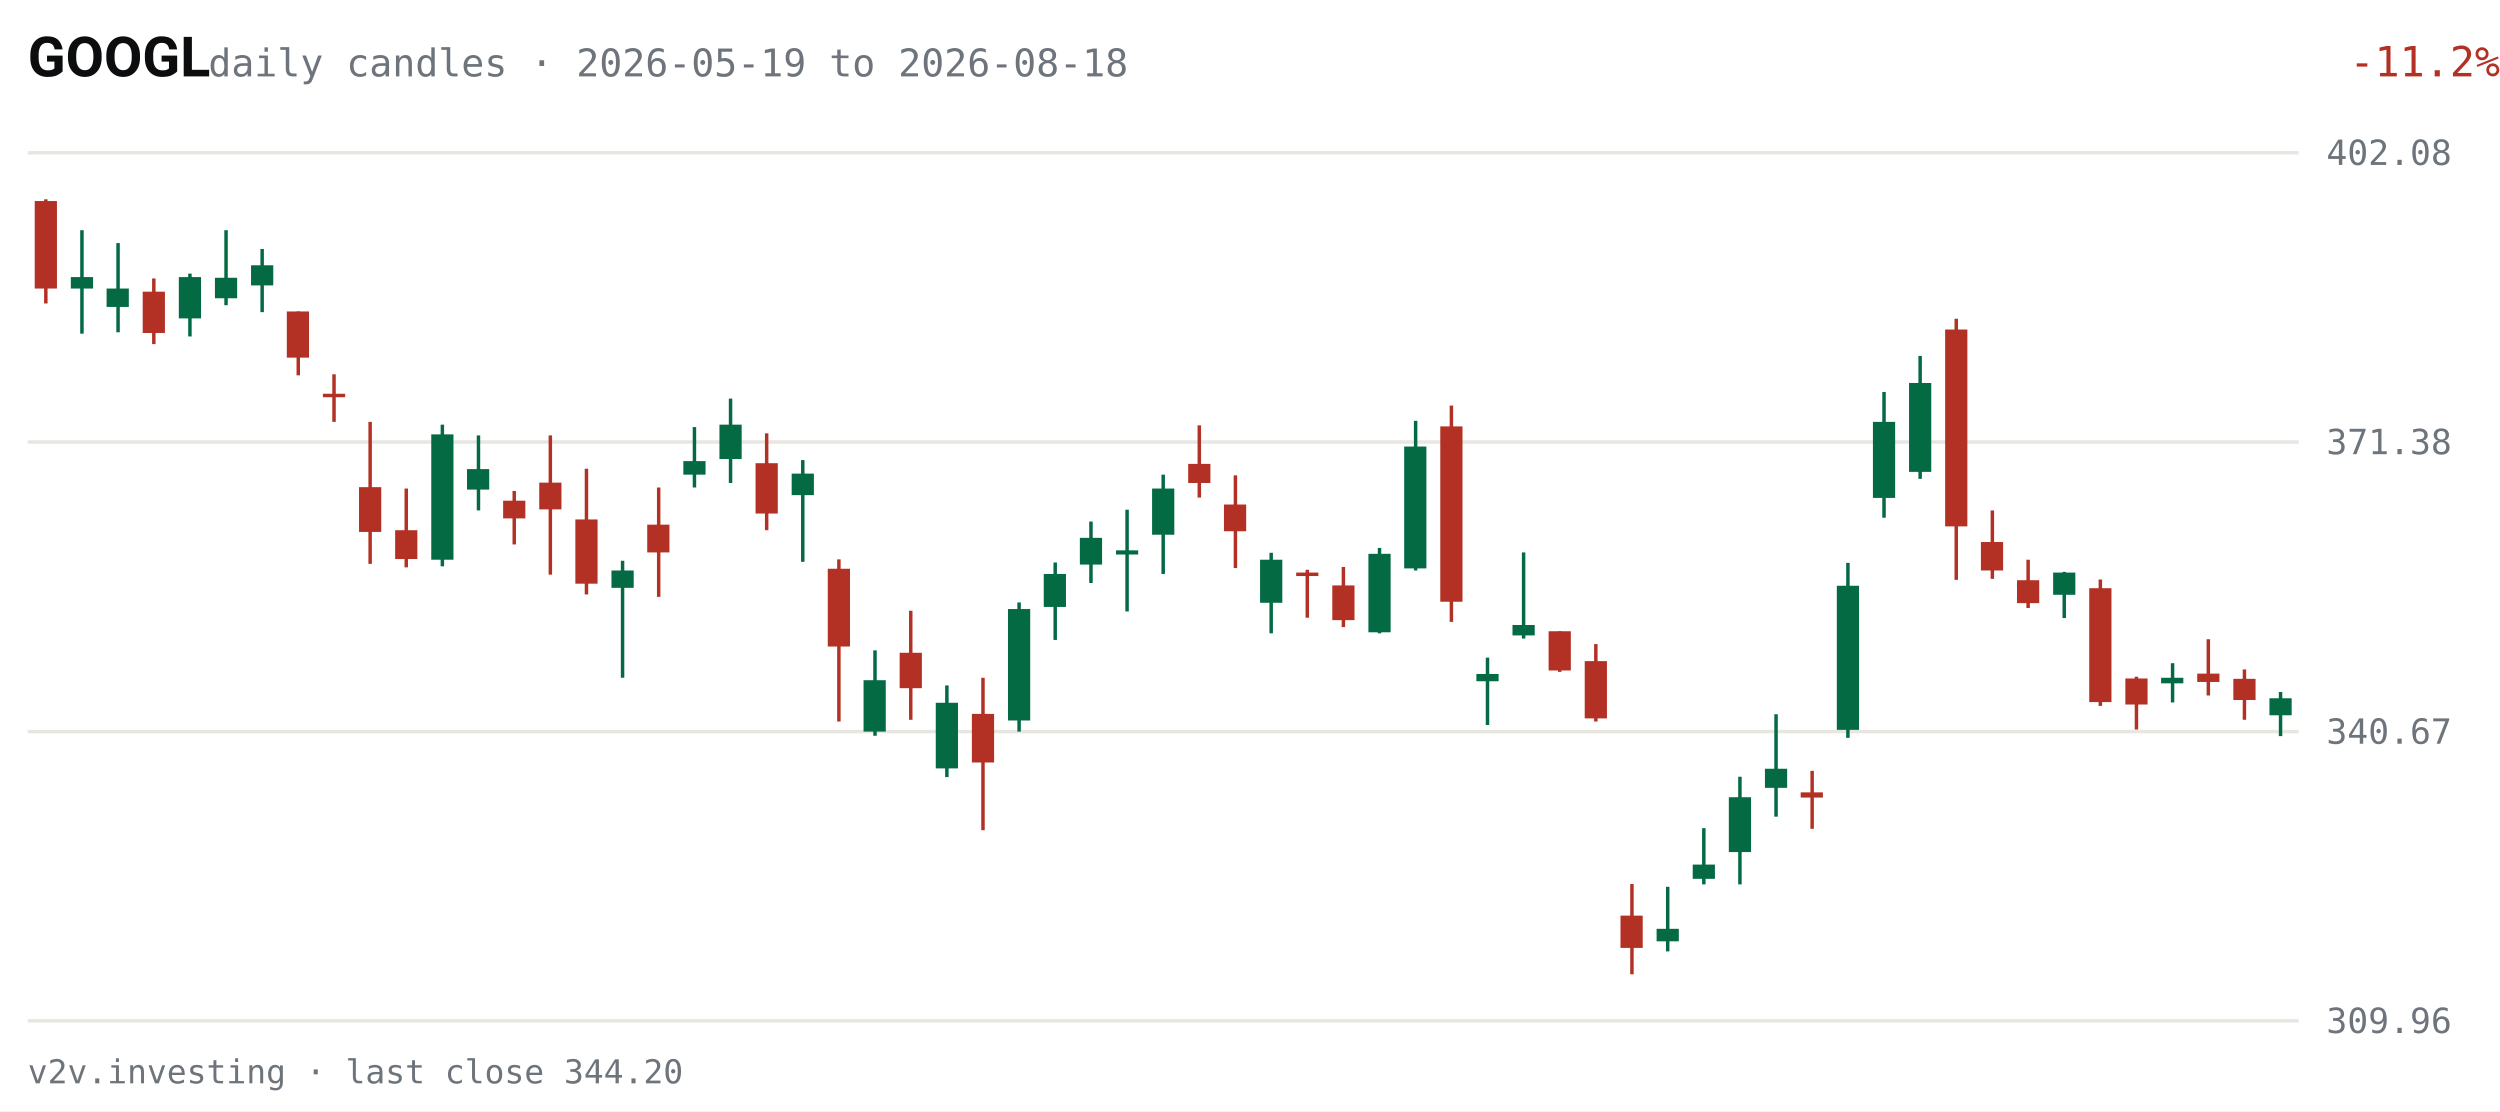
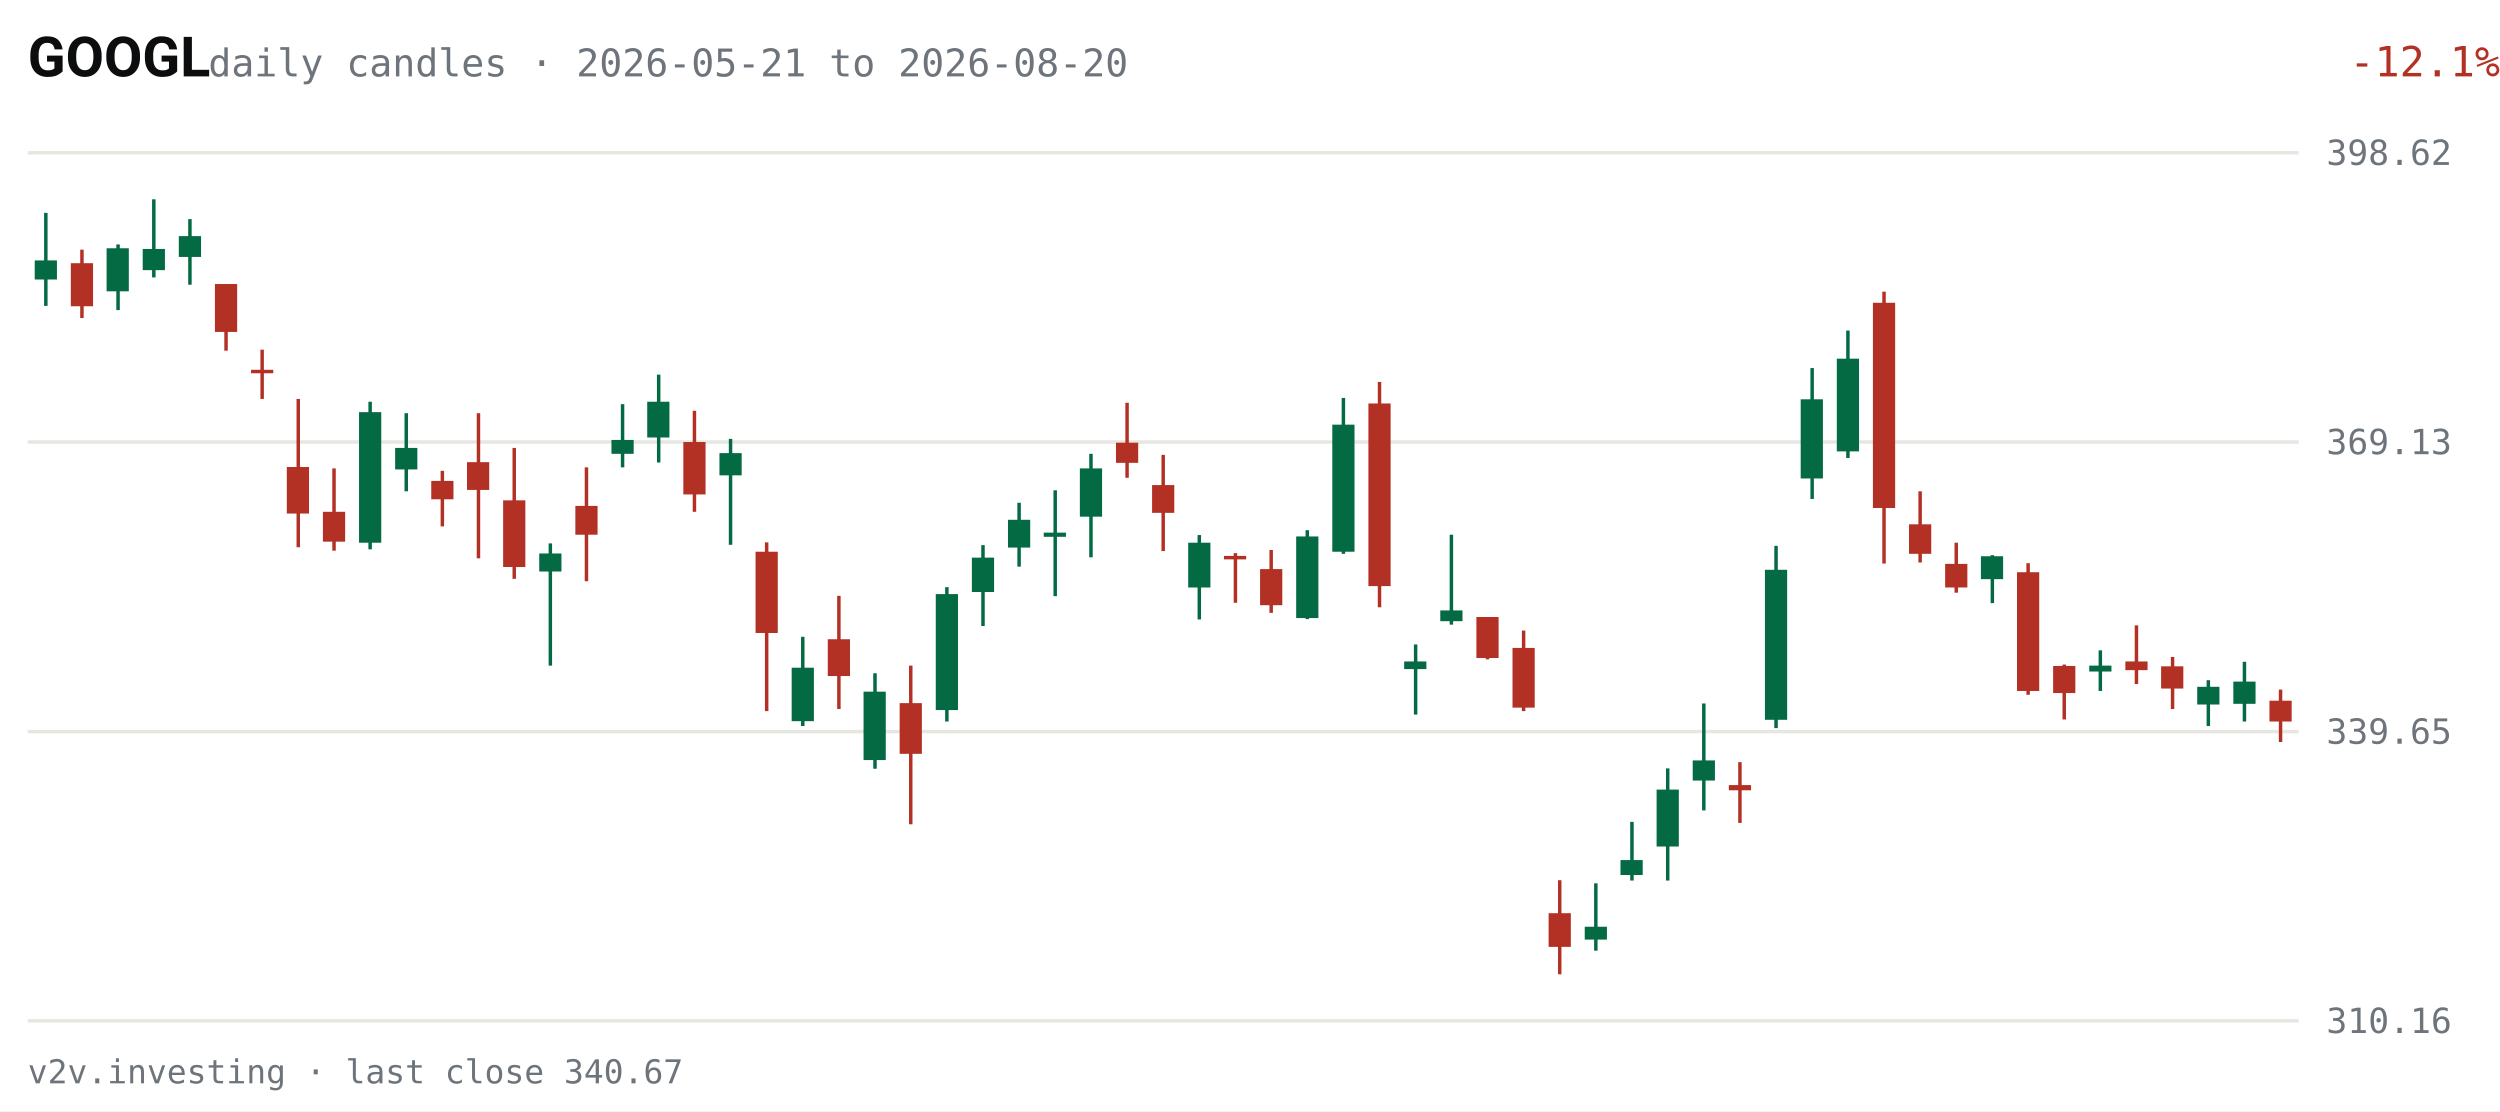
<svg xmlns="http://www.w3.org/2000/svg" viewBox="0 0 720 320" width="720" height="320" role="img" aria-label="GOOGL daily candles, last 63 sessions">
  <rect width="720" height="320" fill="#FFFFFF" />
  <text x="8" y="22" fill="#0C0D0E" font-size="16" font-weight="600" font-family="system-ui,-apple-system,Segoe UI,Roboto,sans-serif">GOOGL</text>
-   <text x="60" y="22" fill="#6E747B" font-size="11" font-family="ui-monospace,SFMono-Regular,Menlo,Consolas,monospace">daily candles · 2026-05-19 to 2026-08-18</text>
-   <text x="670" y="22" fill="#B33124" font-size="12" text-anchor="end" font-family="ui-monospace,SFMono-Regular,Menlo,Consolas,monospace" transform="translate(50,0)">-11.2%</text>
+   <text x="60" y="22" fill="#6E747B" font-size="11" font-family="ui-monospace,SFMono-Regular,Menlo,Consolas,monospace">daily candles · 2026-05-21 to 2026-08-20</text>
+   <text x="670" y="22" fill="#B33124" font-size="12" text-anchor="end" font-family="ui-monospace,SFMono-Regular,Menlo,Consolas,monospace" transform="translate(50,0)">-12.1%</text>
  <g font-family="ui-monospace,SFMono-Regular,Menlo,Consolas,monospace">
    <line x1="8" y1="294.0" x2="662" y2="294.0" stroke="#E7E6E1" stroke-width="1" />
-     <text x="670" y="297.5" fill="#6E747B" font-size="10">309.96</text>
+     <text x="670" y="297.5" fill="#6E747B" font-size="10">310.16</text>
    <line x1="8" y1="210.7" x2="662" y2="210.7" stroke="#E7E6E1" stroke-width="1" />
-     <text x="670" y="214.2" fill="#6E747B" font-size="10">340.67</text>
+     <text x="670" y="214.2" fill="#6E747B" font-size="10">339.65</text>
    <line x1="8" y1="127.3" x2="662" y2="127.3" stroke="#E7E6E1" stroke-width="1" />
-     <text x="670" y="130.8" fill="#6E747B" font-size="10">371.38</text>
+     <text x="670" y="130.8" fill="#6E747B" font-size="10">369.13</text>
    <line x1="8" y1="44.0" x2="662" y2="44.0" stroke="#E7E6E1" stroke-width="1" />
-     <text x="670" y="47.5" fill="#6E747B" font-size="10">402.08</text>
-     <line x1="13.2" y1="57.4" x2="13.2" y2="87.4" stroke="#B33124" stroke-width="1" />
-     <rect x="10.0" y="57.9" width="6.4" height="25.2" fill="#B33124" />
-     <line x1="23.6" y1="66.3" x2="23.6" y2="96.1" stroke="#046A44" stroke-width="1" />
-     <rect x="20.4" y="79.8" width="6.4" height="3.3" fill="#046A44" />
-     <line x1="34.0" y1="70.0" x2="34.0" y2="95.7" stroke="#046A44" stroke-width="1" />
-     <rect x="30.7" y="83.1" width="6.4" height="5.3" fill="#046A44" />
-     <line x1="44.3" y1="80.2" x2="44.3" y2="99.1" stroke="#B33124" stroke-width="1" />
-     <rect x="41.1" y="84.0" width="6.4" height="11.9" fill="#B33124" />
-     <line x1="54.7" y1="78.8" x2="54.7" y2="96.9" stroke="#046A44" stroke-width="1" />
-     <rect x="51.5" y="79.8" width="6.4" height="11.9" fill="#046A44" />
-     <line x1="65.1" y1="66.3" x2="65.1" y2="87.9" stroke="#046A44" stroke-width="1" />
-     <rect x="61.9" y="80.0" width="6.4" height="5.9" fill="#046A44" />
-     <line x1="75.5" y1="71.7" x2="75.5" y2="89.9" stroke="#046A44" stroke-width="1" />
-     <rect x="72.3" y="76.4" width="6.4" height="5.8" fill="#046A44" />
-     <line x1="85.9" y1="89.7" x2="85.9" y2="108.1" stroke="#B33124" stroke-width="1" />
-     <rect x="82.6" y="89.7" width="6.4" height="13.3" fill="#B33124" />
-     <line x1="96.2" y1="107.8" x2="96.2" y2="121.5" stroke="#B33124" stroke-width="1" />
-     <rect x="93.0" y="113.4" width="6.4" height="1.0" fill="#B33124" />
-     <line x1="106.6" y1="121.5" x2="106.6" y2="162.4" stroke="#B33124" stroke-width="1" />
-     <rect x="103.4" y="140.3" width="6.4" height="12.9" fill="#B33124" />
-     <line x1="117.0" y1="140.7" x2="117.0" y2="163.4" stroke="#B33124" stroke-width="1" />
-     <rect x="113.8" y="152.7" width="6.4" height="8.3" fill="#B33124" />
-     <line x1="127.4" y1="122.3" x2="127.4" y2="163.1" stroke="#046A44" stroke-width="1" />
-     <rect x="124.2" y="125.1" width="6.4" height="36.1" fill="#046A44" />
-     <line x1="137.8" y1="125.4" x2="137.8" y2="147.0" stroke="#046A44" stroke-width="1" />
-     <rect x="134.5" y="135.1" width="6.4" height="5.9" fill="#046A44" />
-     <line x1="148.1" y1="141.4" x2="148.1" y2="156.8" stroke="#B33124" stroke-width="1" />
-     <rect x="144.9" y="144.2" width="6.4" height="5.1" fill="#B33124" />
-     <line x1="158.5" y1="125.4" x2="158.5" y2="165.5" stroke="#B33124" stroke-width="1" />
-     <rect x="155.3" y="139.0" width="6.4" height="7.7" fill="#B33124" />
-     <line x1="168.9" y1="135.0" x2="168.9" y2="171.2" stroke="#B33124" stroke-width="1" />
-     <rect x="165.7" y="149.6" width="6.4" height="18.5" fill="#B33124" />
-     <line x1="179.3" y1="161.5" x2="179.3" y2="195.2" stroke="#046A44" stroke-width="1" />
-     <rect x="176.1" y="164.3" width="6.4" height="5.0" fill="#046A44" />
-     <line x1="189.7" y1="140.4" x2="189.7" y2="171.9" stroke="#B33124" stroke-width="1" />
-     <rect x="186.4" y="151.1" width="6.4" height="8.0" fill="#B33124" />
-     <line x1="200.0" y1="123.0" x2="200.0" y2="140.4" stroke="#046A44" stroke-width="1" />
-     <rect x="196.8" y="132.8" width="6.4" height="3.9" fill="#046A44" />
-     <line x1="210.4" y1="114.8" x2="210.4" y2="139.1" stroke="#046A44" stroke-width="1" />
-     <rect x="207.2" y="122.3" width="6.4" height="9.9" fill="#046A44" />
-     <line x1="220.8" y1="124.8" x2="220.8" y2="152.7" stroke="#B33124" stroke-width="1" />
-     <rect x="217.6" y="133.4" width="6.4" height="14.5" fill="#B33124" />
-     <line x1="231.2" y1="132.5" x2="231.2" y2="161.8" stroke="#046A44" stroke-width="1" />
-     <rect x="228.0" y="136.4" width="6.4" height="6.2" fill="#046A44" />
-     <line x1="241.6" y1="161.1" x2="241.6" y2="207.8" stroke="#B33124" stroke-width="1" />
-     <rect x="238.4" y="163.8" width="6.4" height="22.4" fill="#B33124" />
-     <line x1="252.0" y1="187.3" x2="252.0" y2="211.9" stroke="#046A44" stroke-width="1" />
-     <rect x="248.7" y="195.9" width="6.4" height="14.8" fill="#046A44" />
-     <line x1="262.3" y1="175.9" x2="262.3" y2="207.3" stroke="#B33124" stroke-width="1" />
-     <rect x="259.1" y="188.0" width="6.4" height="10.2" fill="#B33124" />
-     <line x1="272.7" y1="197.4" x2="272.7" y2="223.8" stroke="#046A44" stroke-width="1" />
-     <rect x="269.5" y="202.4" width="6.4" height="18.9" fill="#046A44" />
-     <line x1="283.1" y1="195.2" x2="283.1" y2="239.1" stroke="#B33124" stroke-width="1" />
-     <rect x="279.9" y="205.6" width="6.4" height="14.0" fill="#B33124" />
-     <line x1="293.5" y1="173.5" x2="293.5" y2="210.7" stroke="#046A44" stroke-width="1" />
-     <rect x="290.3" y="175.4" width="6.4" height="32.1" fill="#046A44" />
-     <line x1="303.9" y1="162.0" x2="303.9" y2="184.3" stroke="#046A44" stroke-width="1" />
-     <rect x="300.6" y="165.3" width="6.4" height="9.5" fill="#046A44" />
-     <line x1="314.2" y1="150.2" x2="314.2" y2="167.9" stroke="#046A44" stroke-width="1" />
-     <rect x="311.0" y="154.9" width="6.4" height="7.7" fill="#046A44" />
-     <line x1="324.6" y1="146.8" x2="324.6" y2="176.1" stroke="#046A44" stroke-width="1" />
-     <rect x="321.4" y="158.5" width="6.4" height="1.2" fill="#046A44" />
-     <line x1="335.0" y1="136.7" x2="335.0" y2="165.3" stroke="#046A44" stroke-width="1" />
-     <rect x="331.8" y="140.7" width="6.4" height="13.3" fill="#046A44" />
-     <line x1="345.4" y1="122.5" x2="345.4" y2="143.3" stroke="#B33124" stroke-width="1" />
-     <rect x="342.2" y="133.6" width="6.4" height="5.5" fill="#B33124" />
-     <line x1="355.8" y1="136.9" x2="355.8" y2="163.6" stroke="#B33124" stroke-width="1" />
-     <rect x="352.5" y="145.3" width="6.4" height="7.7" fill="#B33124" />
-     <line x1="366.1" y1="159.2" x2="366.1" y2="182.4" stroke="#046A44" stroke-width="1" />
-     <rect x="362.9" y="161.2" width="6.4" height="12.4" fill="#046A44" />
-     <line x1="376.5" y1="164.1" x2="376.5" y2="177.9" stroke="#B33124" stroke-width="1" />
-     <rect x="373.3" y="164.9" width="6.4" height="1.0" fill="#B33124" />
-     <line x1="386.9" y1="163.3" x2="386.9" y2="180.6" stroke="#B33124" stroke-width="1" />
-     <rect x="383.7" y="168.6" width="6.4" height="10.0" fill="#B33124" />
-     <line x1="397.3" y1="157.8" x2="397.3" y2="182.4" stroke="#046A44" stroke-width="1" />
-     <rect x="394.1" y="159.5" width="6.4" height="22.6" fill="#046A44" />
-     <line x1="407.7" y1="121.2" x2="407.7" y2="164.3" stroke="#046A44" stroke-width="1" />
-     <rect x="404.4" y="128.6" width="6.4" height="35.1" fill="#046A44" />
-     <line x1="418.0" y1="116.8" x2="418.0" y2="179.1" stroke="#B33124" stroke-width="1" />
-     <rect x="414.8" y="122.8" width="6.4" height="50.5" fill="#B33124" />
-     <line x1="428.4" y1="189.4" x2="428.4" y2="208.8" stroke="#046A44" stroke-width="1" />
-     <rect x="425.2" y="194.1" width="6.4" height="2.1" fill="#046A44" />
-     <line x1="438.8" y1="159.1" x2="438.8" y2="183.9" stroke="#046A44" stroke-width="1" />
-     <rect x="435.6" y="180.0" width="6.4" height="3.0" fill="#046A44" />
-     <line x1="449.2" y1="181.8" x2="449.2" y2="193.5" stroke="#B33124" stroke-width="1" />
-     <rect x="446.0" y="181.8" width="6.4" height="11.3" fill="#B33124" />
-     <line x1="459.6" y1="185.5" x2="459.6" y2="207.8" stroke="#B33124" stroke-width="1" />
-     <rect x="456.4" y="190.4" width="6.4" height="16.5" fill="#B33124" />
-     <line x1="470.0" y1="254.6" x2="470.0" y2="280.6" stroke="#B33124" stroke-width="1" />
-     <rect x="466.7" y="263.7" width="6.4" height="9.3" fill="#B33124" />
-     <line x1="480.3" y1="255.4" x2="480.3" y2="274.0" stroke="#046A44" stroke-width="1" />
-     <rect x="477.1" y="267.5" width="6.4" height="3.6" fill="#046A44" />
-     <line x1="490.7" y1="238.5" x2="490.7" y2="254.7" stroke="#046A44" stroke-width="1" />
-     <rect x="487.5" y="249.0" width="6.4" height="4.1" fill="#046A44" />
-     <line x1="501.1" y1="223.7" x2="501.1" y2="254.7" stroke="#046A44" stroke-width="1" />
-     <rect x="497.9" y="229.6" width="6.4" height="15.8" fill="#046A44" />
-     <line x1="511.5" y1="205.7" x2="511.5" y2="235.2" stroke="#046A44" stroke-width="1" />
-     <rect x="508.3" y="221.4" width="6.4" height="5.5" fill="#046A44" />
-     <line x1="521.9" y1="222.0" x2="521.9" y2="238.7" stroke="#B33124" stroke-width="1" />
-     <rect x="518.6" y="228.2" width="6.4" height="1.5" fill="#B33124" />
-     <line x1="532.2" y1="162.1" x2="532.2" y2="212.5" stroke="#046A44" stroke-width="1" />
-     <rect x="529.0" y="168.7" width="6.4" height="41.5" fill="#046A44" />
-     <line x1="542.6" y1="112.9" x2="542.6" y2="149.1" stroke="#046A44" stroke-width="1" />
-     <rect x="539.4" y="121.5" width="6.4" height="21.9" fill="#046A44" />
-     <line x1="553.0" y1="102.5" x2="553.0" y2="137.9" stroke="#046A44" stroke-width="1" />
-     <rect x="549.8" y="110.3" width="6.4" height="25.6" fill="#046A44" />
-     <line x1="563.4" y1="91.8" x2="563.4" y2="167.0" stroke="#B33124" stroke-width="1" />
-     <rect x="560.2" y="94.9" width="6.4" height="56.7" fill="#B33124" />
-     <line x1="573.8" y1="147.0" x2="573.8" y2="166.7" stroke="#B33124" stroke-width="1" />
-     <rect x="570.5" y="156.1" width="6.4" height="8.2" fill="#B33124" />
-     <line x1="584.1" y1="161.2" x2="584.1" y2="175.1" stroke="#B33124" stroke-width="1" />
-     <rect x="580.9" y="167.1" width="6.4" height="6.6" fill="#B33124" />
-     <line x1="594.5" y1="164.7" x2="594.5" y2="178.0" stroke="#046A44" stroke-width="1" />
-     <rect x="591.3" y="164.9" width="6.4" height="6.4" fill="#046A44" />
-     <line x1="604.9" y1="166.9" x2="604.9" y2="203.3" stroke="#B33124" stroke-width="1" />
-     <rect x="601.7" y="169.4" width="6.4" height="32.8" fill="#B33124" />
-     <line x1="615.3" y1="194.9" x2="615.3" y2="210.1" stroke="#B33124" stroke-width="1" />
-     <rect x="612.1" y="195.4" width="6.4" height="7.5" fill="#B33124" />
-     <line x1="625.7" y1="191.0" x2="625.7" y2="202.3" stroke="#046A44" stroke-width="1" />
-     <rect x="622.4" y="195.2" width="6.4" height="1.6" fill="#046A44" />
-     <line x1="636.0" y1="184.1" x2="636.0" y2="200.3" stroke="#B33124" stroke-width="1" />
-     <rect x="632.8" y="194.0" width="6.4" height="2.4" fill="#B33124" />
-     <line x1="646.4" y1="192.8" x2="646.4" y2="207.3" stroke="#B33124" stroke-width="1" />
-     <rect x="643.2" y="195.5" width="6.4" height="6.1" fill="#B33124" />
-     <line x1="656.8" y1="199.3" x2="656.8" y2="212.0" stroke="#046A44" stroke-width="1" />
-     <rect x="653.6" y="201.1" width="6.4" height="4.9" fill="#046A44" />
+     <text x="670" y="47.5" fill="#6E747B" font-size="10">398.62</text>
+     <line x1="13.2" y1="61.3" x2="13.2" y2="88.1" stroke="#046A44" stroke-width="1" />
+     <rect x="10.0" y="75.0" width="6.4" height="5.5" fill="#046A44" />
+     <line x1="23.6" y1="71.9" x2="23.6" y2="91.6" stroke="#B33124" stroke-width="1" />
+     <rect x="20.4" y="75.8" width="6.4" height="12.4" fill="#B33124" />
+     <line x1="34.0" y1="70.4" x2="34.0" y2="89.3" stroke="#046A44" stroke-width="1" />
+     <rect x="30.7" y="71.5" width="6.4" height="12.4" fill="#046A44" />
+     <line x1="44.3" y1="57.4" x2="44.3" y2="79.9" stroke="#046A44" stroke-width="1" />
+     <rect x="41.1" y="71.7" width="6.4" height="6.1" fill="#046A44" />
+     <line x1="54.7" y1="63.1" x2="54.7" y2="82.0" stroke="#046A44" stroke-width="1" />
+     <rect x="51.5" y="68.0" width="6.4" height="6.0" fill="#046A44" />
+     <line x1="65.1" y1="81.8" x2="65.1" y2="101.0" stroke="#B33124" stroke-width="1" />
+     <rect x="61.9" y="81.8" width="6.4" height="13.8" fill="#B33124" />
+     <line x1="75.5" y1="100.7" x2="75.5" y2="114.9" stroke="#B33124" stroke-width="1" />
+     <rect x="72.3" y="106.5" width="6.4" height="1.0" fill="#B33124" />
+     <line x1="85.9" y1="114.9" x2="85.9" y2="157.6" stroke="#B33124" stroke-width="1" />
+     <rect x="82.6" y="134.5" width="6.4" height="13.4" fill="#B33124" />
+     <line x1="96.2" y1="134.9" x2="96.2" y2="158.6" stroke="#B33124" stroke-width="1" />
+     <rect x="93.0" y="147.4" width="6.4" height="8.6" fill="#B33124" />
+     <line x1="106.6" y1="115.7" x2="106.6" y2="158.2" stroke="#046A44" stroke-width="1" />
+     <rect x="103.4" y="118.7" width="6.4" height="37.6" fill="#046A44" />
+     <line x1="117.0" y1="119.0" x2="117.0" y2="141.5" stroke="#046A44" stroke-width="1" />
+     <rect x="113.8" y="129.0" width="6.4" height="6.2" fill="#046A44" />
+     <line x1="127.4" y1="135.6" x2="127.4" y2="151.6" stroke="#B33124" stroke-width="1" />
+     <rect x="124.2" y="138.5" width="6.4" height="5.3" fill="#B33124" />
+     <line x1="137.8" y1="119.0" x2="137.8" y2="160.8" stroke="#B33124" stroke-width="1" />
+     <rect x="134.5" y="133.1" width="6.4" height="8.0" fill="#B33124" />
+     <line x1="148.1" y1="129.0" x2="148.1" y2="166.7" stroke="#B33124" stroke-width="1" />
+     <rect x="144.9" y="144.1" width="6.4" height="19.2" fill="#B33124" />
+     <line x1="158.5" y1="156.5" x2="158.5" y2="191.7" stroke="#046A44" stroke-width="1" />
+     <rect x="155.3" y="159.4" width="6.4" height="5.2" fill="#046A44" />
+     <line x1="168.9" y1="134.6" x2="168.9" y2="167.4" stroke="#B33124" stroke-width="1" />
+     <rect x="165.7" y="145.7" width="6.4" height="8.3" fill="#B33124" />
+     <line x1="179.3" y1="116.4" x2="179.3" y2="134.6" stroke="#046A44" stroke-width="1" />
+     <rect x="176.1" y="126.7" width="6.4" height="4.0" fill="#046A44" />
+     <line x1="189.7" y1="107.9" x2="189.7" y2="133.2" stroke="#046A44" stroke-width="1" />
+     <rect x="186.4" y="115.7" width="6.4" height="10.3" fill="#046A44" />
+     <line x1="200.0" y1="118.3" x2="200.0" y2="147.4" stroke="#B33124" stroke-width="1" />
+     <rect x="196.8" y="127.3" width="6.4" height="15.1" fill="#B33124" />
+     <line x1="210.4" y1="126.4" x2="210.4" y2="156.9" stroke="#046A44" stroke-width="1" />
+     <rect x="207.2" y="130.5" width="6.4" height="6.4" fill="#046A44" />
+     <line x1="220.8" y1="156.2" x2="220.8" y2="204.8" stroke="#B33124" stroke-width="1" />
+     <rect x="217.6" y="158.9" width="6.4" height="23.4" fill="#B33124" />
+     <line x1="231.2" y1="183.4" x2="231.2" y2="209.1" stroke="#046A44" stroke-width="1" />
+     <rect x="228.0" y="192.3" width="6.4" height="15.4" fill="#046A44" />
+     <line x1="241.6" y1="171.6" x2="241.6" y2="204.2" stroke="#B33124" stroke-width="1" />
+     <rect x="238.4" y="184.1" width="6.4" height="10.6" fill="#B33124" />
+     <line x1="252.0" y1="193.9" x2="252.0" y2="221.4" stroke="#046A44" stroke-width="1" />
+     <rect x="248.7" y="199.2" width="6.4" height="19.7" fill="#046A44" />
+     <line x1="262.3" y1="191.7" x2="262.3" y2="237.4" stroke="#B33124" stroke-width="1" />
+     <rect x="259.1" y="202.5" width="6.4" height="14.6" fill="#B33124" />
+     <line x1="272.7" y1="169.1" x2="272.7" y2="207.8" stroke="#046A44" stroke-width="1" />
+     <rect x="269.5" y="171.1" width="6.4" height="33.4" fill="#046A44" />
+     <line x1="283.1" y1="157.0" x2="283.1" y2="180.3" stroke="#046A44" stroke-width="1" />
+     <rect x="279.9" y="160.6" width="6.4" height="9.9" fill="#046A44" />
+     <line x1="293.5" y1="144.8" x2="293.5" y2="163.2" stroke="#046A44" stroke-width="1" />
+     <rect x="290.3" y="149.7" width="6.4" height="8.0" fill="#046A44" />
+     <line x1="303.9" y1="141.2" x2="303.9" y2="171.7" stroke="#046A44" stroke-width="1" />
+     <rect x="300.6" y="153.4" width="6.4" height="1.2" fill="#046A44" />
+     <line x1="314.2" y1="130.7" x2="314.2" y2="160.5" stroke="#046A44" stroke-width="1" />
+     <rect x="311.0" y="134.9" width="6.4" height="13.9" fill="#046A44" />
+     <line x1="324.6" y1="116.0" x2="324.6" y2="137.6" stroke="#B33124" stroke-width="1" />
+     <rect x="321.4" y="127.5" width="6.4" height="5.8" fill="#B33124" />
+     <line x1="335.0" y1="131.0" x2="335.0" y2="158.7" stroke="#B33124" stroke-width="1" />
+     <rect x="331.8" y="139.7" width="6.4" height="8.0" fill="#B33124" />
+     <line x1="345.4" y1="154.1" x2="345.4" y2="178.4" stroke="#046A44" stroke-width="1" />
+     <rect x="342.2" y="156.3" width="6.4" height="12.9" fill="#046A44" />
+     <line x1="355.8" y1="159.3" x2="355.8" y2="173.6" stroke="#B33124" stroke-width="1" />
+     <rect x="352.5" y="160.1" width="6.4" height="1.0" fill="#B33124" />
+     <line x1="366.1" y1="158.4" x2="366.1" y2="176.5" stroke="#B33124" stroke-width="1" />
+     <rect x="362.9" y="163.9" width="6.4" height="10.4" fill="#B33124" />
+     <line x1="376.5" y1="152.7" x2="376.5" y2="178.3" stroke="#046A44" stroke-width="1" />
+     <rect x="373.3" y="154.5" width="6.4" height="23.5" fill="#046A44" />
+     <line x1="386.9" y1="114.6" x2="386.9" y2="159.5" stroke="#046A44" stroke-width="1" />
+     <rect x="383.7" y="122.3" width="6.4" height="36.6" fill="#046A44" />
+     <line x1="397.3" y1="110.0" x2="397.3" y2="174.9" stroke="#B33124" stroke-width="1" />
+     <rect x="394.1" y="116.2" width="6.4" height="52.6" fill="#B33124" />
+     <line x1="407.7" y1="185.6" x2="407.7" y2="205.8" stroke="#046A44" stroke-width="1" />
+     <rect x="404.4" y="190.5" width="6.4" height="2.2" fill="#046A44" />
+     <line x1="418.0" y1="154.0" x2="418.0" y2="179.9" stroke="#046A44" stroke-width="1" />
+     <rect x="414.8" y="175.8" width="6.4" height="3.1" fill="#046A44" />
+     <line x1="428.4" y1="177.7" x2="428.4" y2="189.9" stroke="#B33124" stroke-width="1" />
+     <rect x="425.2" y="177.7" width="6.4" height="11.8" fill="#B33124" />
+     <line x1="438.8" y1="181.6" x2="438.8" y2="204.8" stroke="#B33124" stroke-width="1" />
+     <rect x="435.6" y="186.6" width="6.4" height="17.2" fill="#B33124" />
+     <line x1="449.2" y1="253.5" x2="449.2" y2="280.6" stroke="#B33124" stroke-width="1" />
+     <rect x="446.0" y="263.0" width="6.4" height="9.7" fill="#B33124" />
+     <line x1="459.6" y1="254.4" x2="459.6" y2="273.8" stroke="#046A44" stroke-width="1" />
+     <rect x="456.4" y="266.9" width="6.4" height="3.7" fill="#046A44" />
+     <line x1="470.0" y1="236.7" x2="470.0" y2="253.6" stroke="#046A44" stroke-width="1" />
+     <rect x="466.7" y="247.7" width="6.4" height="4.3" fill="#046A44" />
+     <line x1="480.3" y1="221.3" x2="480.3" y2="253.6" stroke="#046A44" stroke-width="1" />
+     <rect x="477.1" y="227.4" width="6.4" height="16.4" fill="#046A44" />
+     <line x1="490.7" y1="202.6" x2="490.7" y2="233.4" stroke="#046A44" stroke-width="1" />
+     <rect x="487.5" y="219.0" width="6.4" height="5.8" fill="#046A44" />
+     <line x1="501.1" y1="219.5" x2="501.1" y2="237.0" stroke="#B33124" stroke-width="1" />
+     <rect x="497.9" y="226.1" width="6.4" height="1.5" fill="#B33124" />
+     <line x1="511.5" y1="157.2" x2="511.5" y2="209.7" stroke="#046A44" stroke-width="1" />
+     <rect x="508.3" y="164.1" width="6.4" height="43.2" fill="#046A44" />
+     <line x1="521.9" y1="106.0" x2="521.9" y2="143.7" stroke="#046A44" stroke-width="1" />
+     <rect x="518.6" y="115.0" width="6.4" height="22.8" fill="#046A44" />
+     <line x1="532.2" y1="95.2" x2="532.2" y2="131.9" stroke="#046A44" stroke-width="1" />
+     <rect x="529.0" y="103.3" width="6.4" height="26.7" fill="#046A44" />
+     <line x1="542.6" y1="84.0" x2="542.6" y2="162.3" stroke="#B33124" stroke-width="1" />
+     <rect x="539.4" y="87.2" width="6.4" height="59.1" fill="#B33124" />
+     <line x1="553.0" y1="141.5" x2="553.0" y2="162.0" stroke="#B33124" stroke-width="1" />
+     <rect x="549.8" y="151.0" width="6.4" height="8.5" fill="#B33124" />
+     <line x1="563.4" y1="156.3" x2="563.4" y2="170.7" stroke="#B33124" stroke-width="1" />
+     <rect x="560.2" y="162.4" width="6.4" height="6.8" fill="#B33124" />
+     <line x1="573.8" y1="159.9" x2="573.8" y2="173.7" stroke="#046A44" stroke-width="1" />
+     <rect x="570.5" y="160.2" width="6.4" height="6.6" fill="#046A44" />
+     <line x1="584.1" y1="162.2" x2="584.1" y2="200.1" stroke="#B33124" stroke-width="1" />
+     <rect x="580.9" y="164.8" width="6.4" height="34.2" fill="#B33124" />
+     <line x1="594.5" y1="191.4" x2="594.5" y2="207.2" stroke="#B33124" stroke-width="1" />
+     <rect x="591.3" y="191.8" width="6.4" height="7.8" fill="#B33124" />
+     <line x1="604.9" y1="187.3" x2="604.9" y2="199.0" stroke="#046A44" stroke-width="1" />
+     <rect x="601.7" y="191.7" width="6.4" height="1.7" fill="#046A44" />
+     <line x1="615.3" y1="180.1" x2="615.3" y2="197.0" stroke="#B33124" stroke-width="1" />
+     <rect x="612.1" y="190.5" width="6.4" height="2.5" fill="#B33124" />
+     <line x1="625.7" y1="189.2" x2="625.7" y2="204.2" stroke="#B33124" stroke-width="1" />
+     <rect x="622.4" y="191.9" width="6.4" height="6.4" fill="#B33124" />
+     <line x1="636.0" y1="195.9" x2="636.0" y2="209.1" stroke="#046A44" stroke-width="1" />
+     <rect x="632.8" y="197.8" width="6.4" height="5.1" fill="#046A44" />
+     <line x1="646.4" y1="190.6" x2="646.4" y2="207.8" stroke="#046A44" stroke-width="1" />
+     <rect x="643.2" y="196.3" width="6.4" height="6.4" fill="#046A44" />
+     <line x1="656.8" y1="198.6" x2="656.8" y2="213.7" stroke="#B33124" stroke-width="1" />
+     <rect x="653.6" y="201.8" width="6.4" height="6.0" fill="#B33124" />
  </g>
-   <text x="8" y="312" fill="#6E747B" font-size="9.5" font-family="ui-monospace,SFMono-Regular,Menlo,Consolas,monospace">v2v.investing · last close 344.20</text>
+   <text x="8" y="312" fill="#6E747B" font-size="9.5" font-family="ui-monospace,SFMono-Regular,Menlo,Consolas,monospace">v2v.investing · last close 340.67</text>
</svg>
